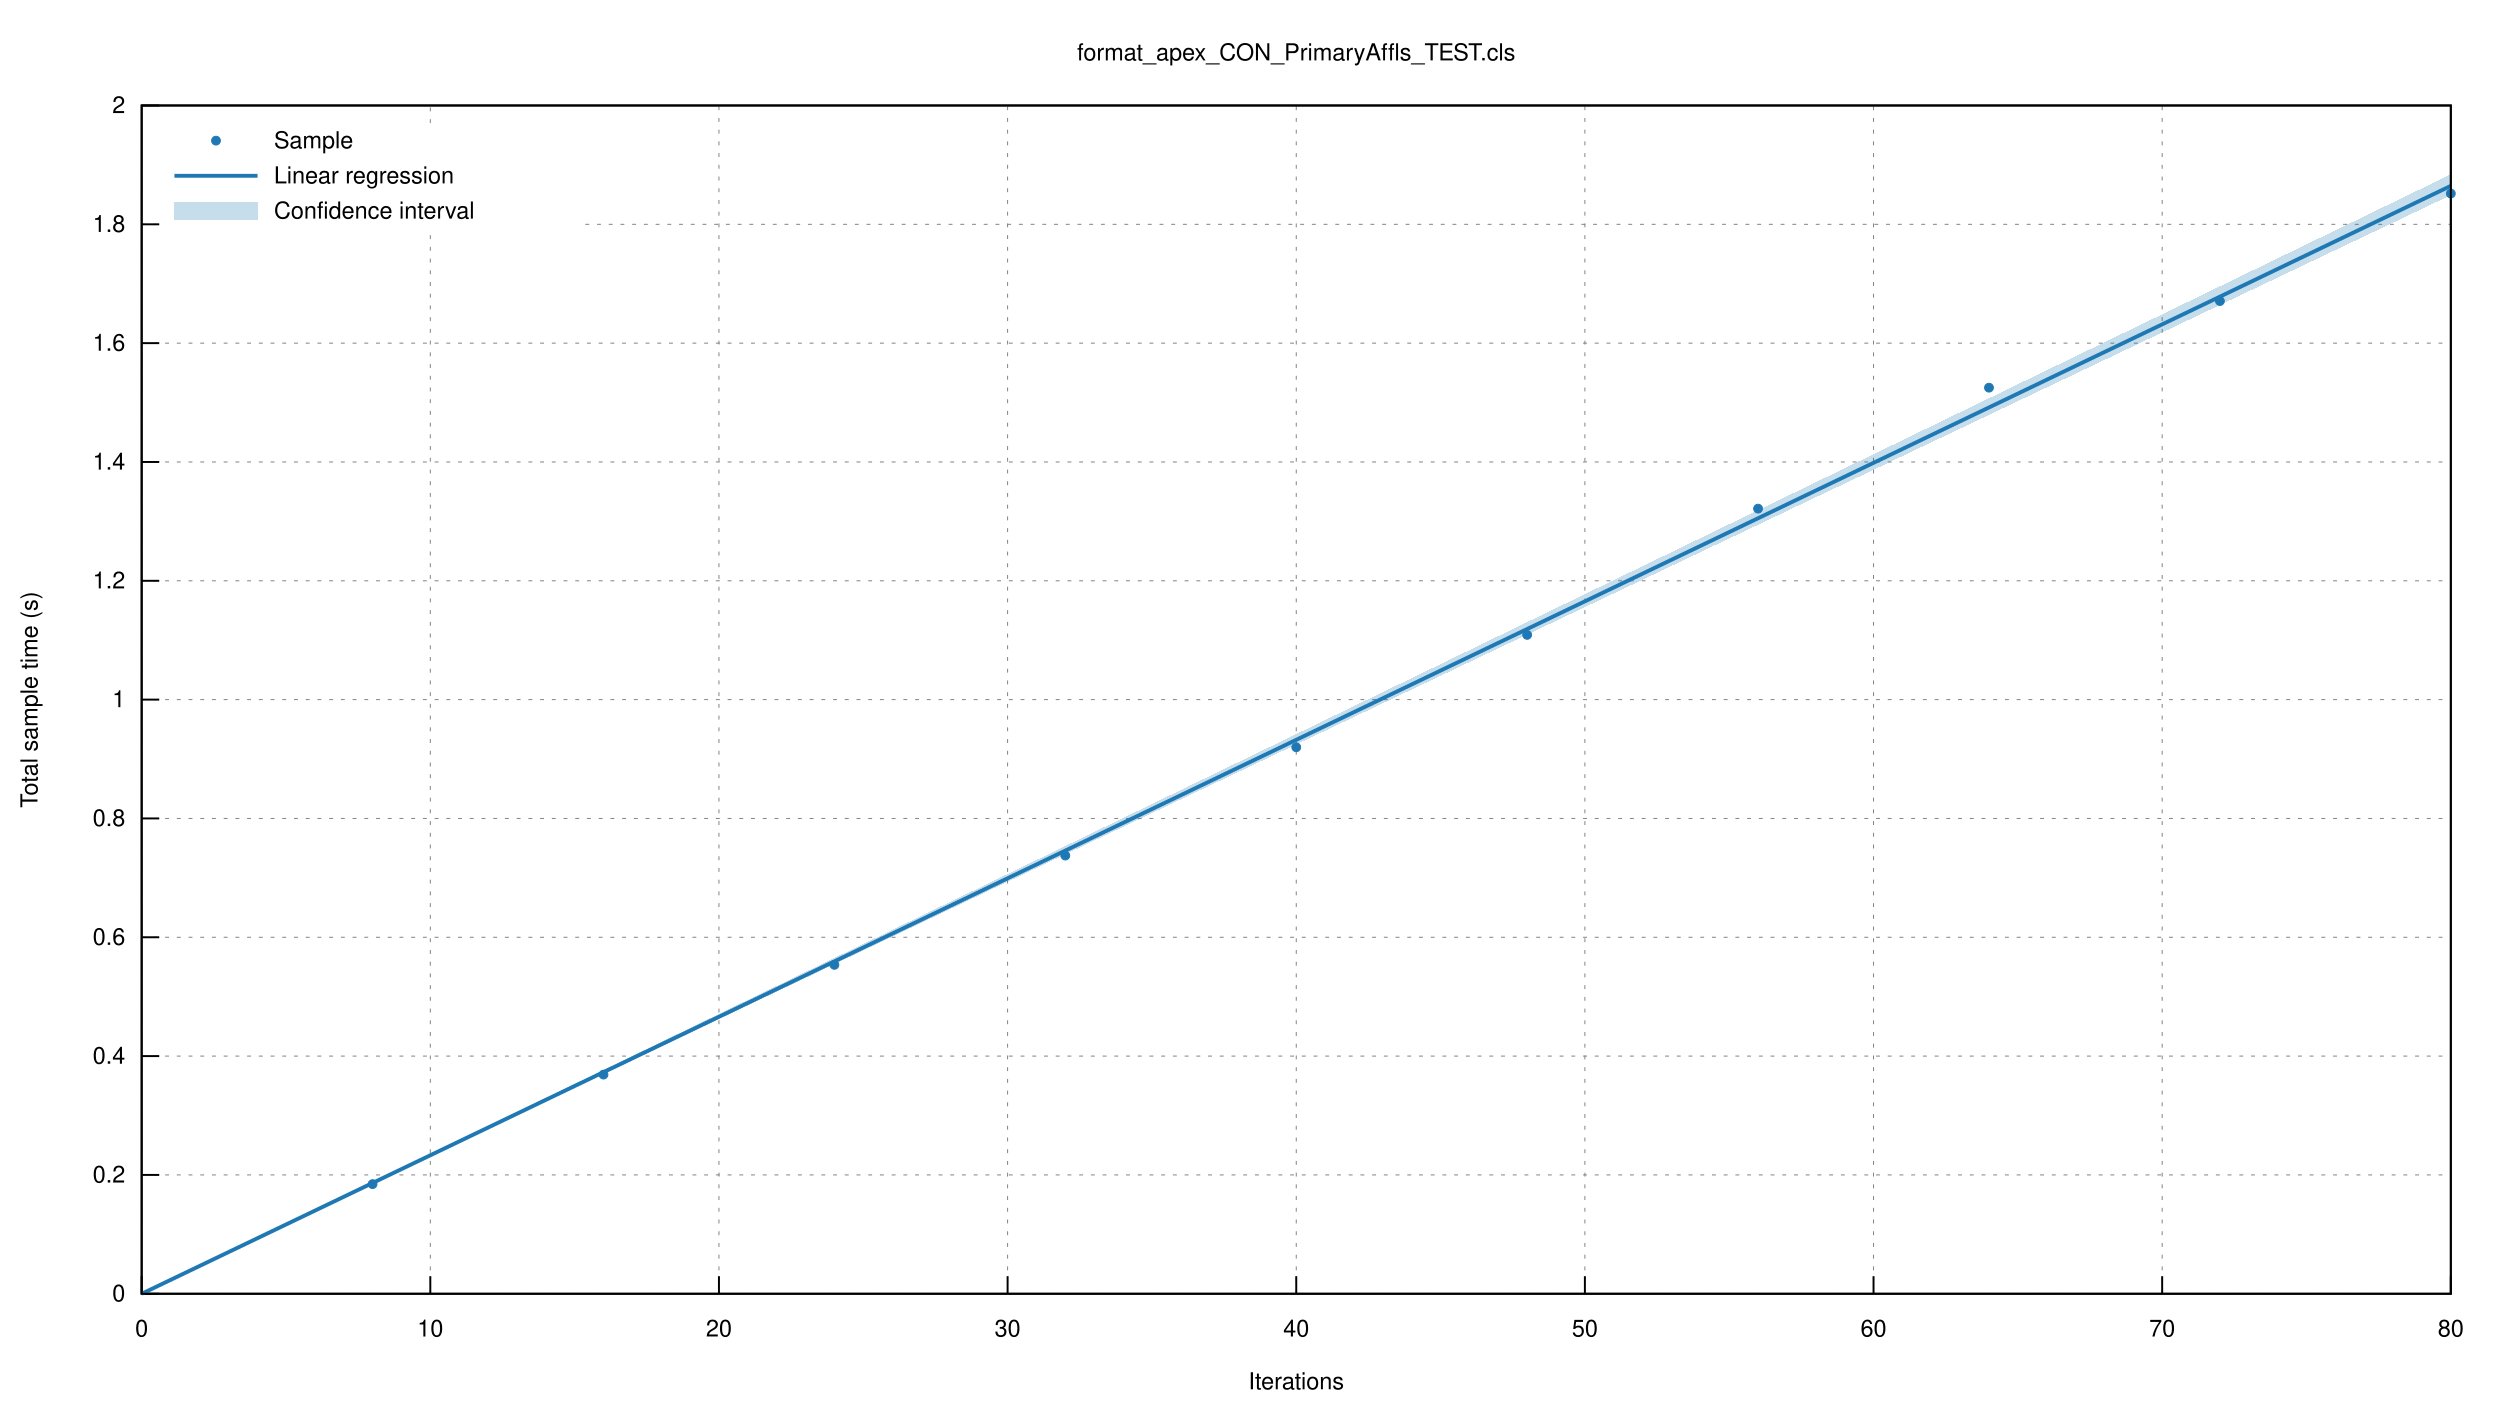
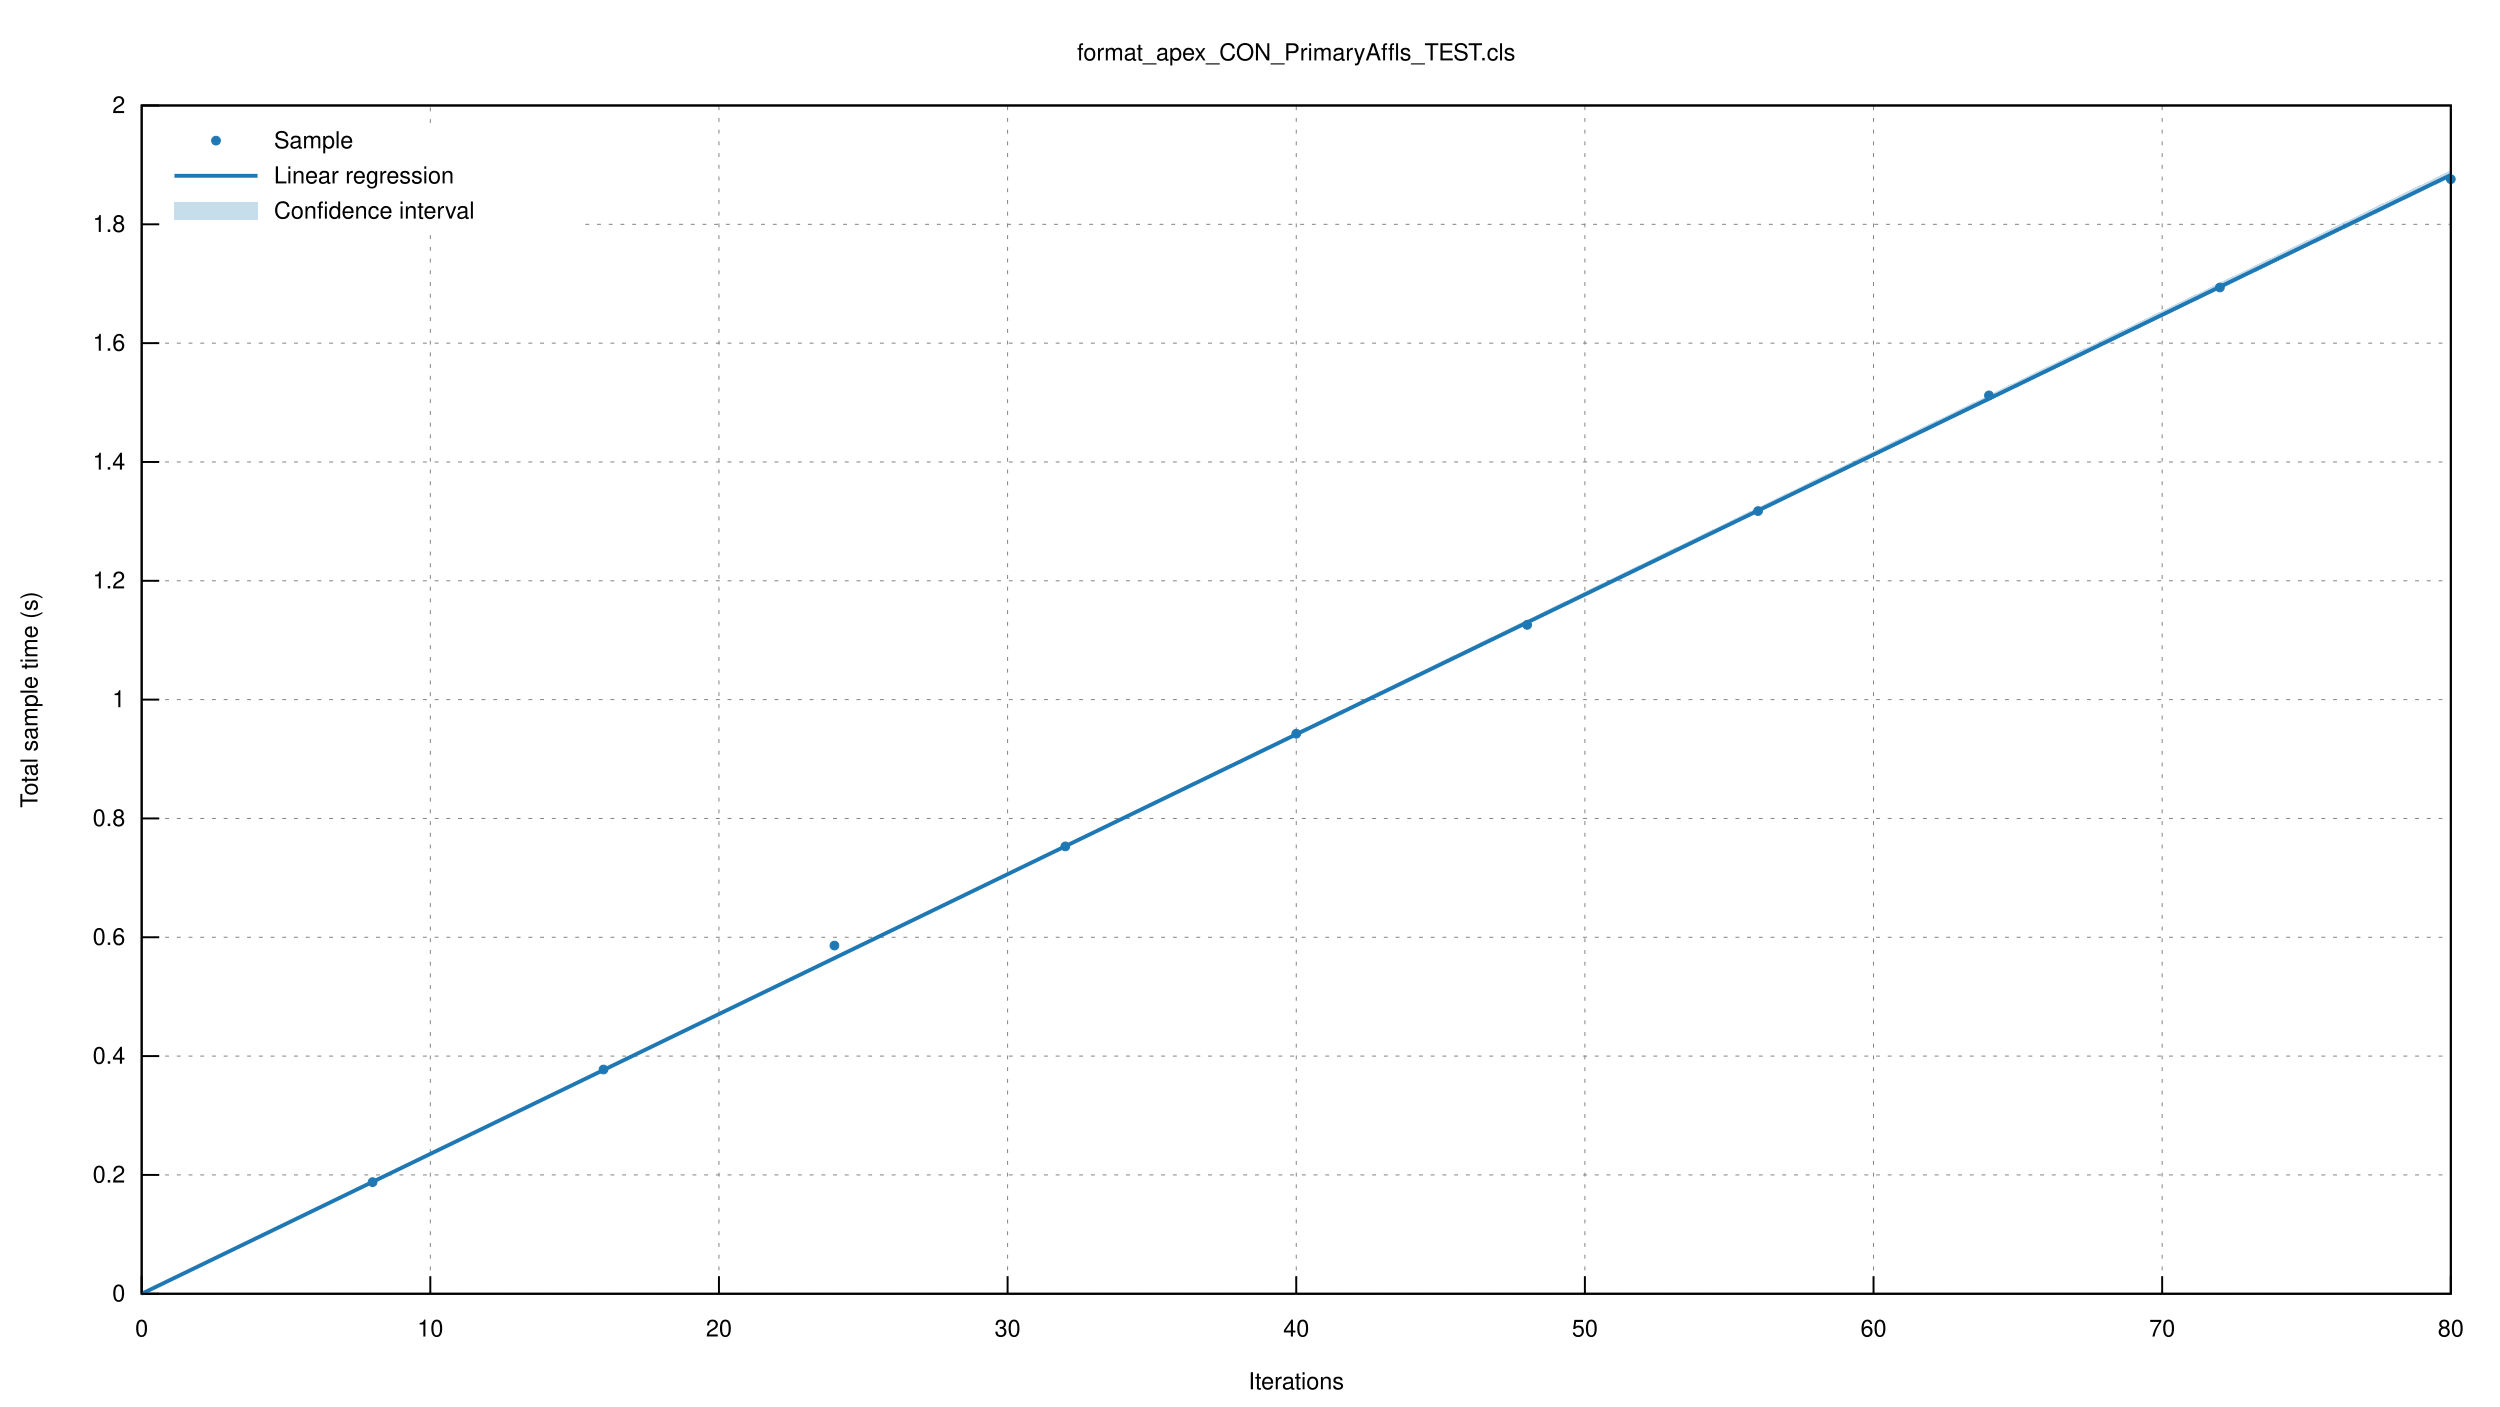
<svg xmlns="http://www.w3.org/2000/svg" xmlns:xlink="http://www.w3.org/1999/xlink" viewBox="0 0 1280 720">
  <g id="gnuplot_canvas">
    <rect x="0" y="0" width="1280" height="720" fill="none" />
    <defs>
      <circle id="gpDot" r="0.5" stroke-width="0.5" stroke="currentColor" />
      <path id="gpPt0" stroke-width="0.222" stroke="currentColor" d="M-1,0 h2 M0,-1 v2" />
      <path id="gpPt1" stroke-width="0.222" stroke="currentColor" d="M-1,-1 L1,1 M1,-1 L-1,1" />
      <path id="gpPt2" stroke-width="0.222" stroke="currentColor" d="M-1,0 L1,0 M0,-1 L0,1 M-1,-1 L1,1 M-1,1 L1,-1" />
      <rect id="gpPt3" stroke-width="0.222" stroke="currentColor" x="-1" y="-1" width="2" height="2" />
      <rect id="gpPt4" stroke-width="0.222" stroke="currentColor" fill="currentColor" x="-1" y="-1" width="2" height="2" />
      <circle id="gpPt5" stroke-width="0.222" stroke="currentColor" cx="0" cy="0" r="1" />
      <use xlink:href="#gpPt5" id="gpPt6" fill="currentColor" stroke="none" />
      <path id="gpPt7" stroke-width="0.222" stroke="currentColor" d="M0,-1.33 L-1.33,0.67 L1.33,0.67 z" />
      <use xlink:href="#gpPt7" id="gpPt8" fill="currentColor" stroke="none" />
      <use xlink:href="#gpPt7" id="gpPt9" stroke="currentColor" transform="rotate(180)" />
      <use xlink:href="#gpPt9" id="gpPt10" fill="currentColor" stroke="none" />
      <use xlink:href="#gpPt3" id="gpPt11" stroke="currentColor" transform="rotate(45)" />
      <use xlink:href="#gpPt11" id="gpPt12" fill="currentColor" stroke="none" />
      <path id="gpPt13" stroke-width="0.222" stroke="currentColor" d="M0,1.330 L1.265,0.411 L0.782,-1.067 L-0.782,-1.076 L-1.265,0.411 z" />
      <use xlink:href="#gpPt13" id="gpPt14" fill="currentColor" stroke="none" />
      <filter id="textbox" filterUnits="objectBoundingBox" x="0" y="0" height="1" width="1">
        <feFlood flood-color="white" flood-opacity="1" result="bgnd" />
        <feComposite in="SourceGraphic" in2="bgnd" operator="atop" />
      </filter>
      <filter id="greybox" filterUnits="objectBoundingBox" x="0" y="0" height="1" width="1">
        <feFlood flood-color="lightgrey" flood-opacity="1" result="grey" />
        <feComposite in="SourceGraphic" in2="grey" operator="atop" />
      </filter>
    </defs>
    <g fill="none" color="white" stroke="currentColor" stroke-width="1.00" stroke-linecap="butt" stroke-linejoin="miter">
</g>
    <g fill="none" color="black" stroke="currentColor" stroke-width="1.00" stroke-linecap="butt" stroke-linejoin="miter">
</g>
    <g fill="none" color="black" stroke="black" stroke-width="0.50" stroke-linecap="butt" stroke-linejoin="miter">
</g>
    <g fill="none" color="gray" stroke="currentColor" stroke-width="0.50" stroke-linecap="butt" stroke-linejoin="miter">
      <path stroke="gray" stroke-dasharray="2,4" class="gridline" d="M72.53,662.40 L1254.82,662.40  " />
    </g>
    <g fill="none" color="gray" stroke="gray" stroke-width="1.00" stroke-linecap="butt" stroke-linejoin="miter">
</g>
    <g fill="none" color="black" stroke="currentColor" stroke-width="1.00" stroke-linecap="butt" stroke-linejoin="miter">
      <path stroke="black" d="M72.53,662.40 L81.53,662.40  " />
      <g transform="translate(64.14,666.30)" stroke="none" fill="black" font-family="Helvetica" font-size="12.00" text-anchor="end">
        <text>
          <tspan font-family="Helvetica"> 0</tspan>
        </text>
      </g>
    </g>
    <g fill="none" color="black" stroke="currentColor" stroke-width="1.00" stroke-linecap="butt" stroke-linejoin="miter">
</g>
    <g fill="none" color="black" stroke="black" stroke-width="0.50" stroke-linecap="butt" stroke-linejoin="miter">
</g>
    <g fill="none" color="gray" stroke="currentColor" stroke-width="0.50" stroke-linecap="butt" stroke-linejoin="miter">
      <path stroke="gray" stroke-dasharray="2,4" class="gridline" d="M72.53,601.56 L1254.82,601.56  " />
    </g>
    <g fill="none" color="gray" stroke="gray" stroke-width="1.00" stroke-linecap="butt" stroke-linejoin="miter">
</g>
    <g fill="none" color="black" stroke="currentColor" stroke-width="1.00" stroke-linecap="butt" stroke-linejoin="miter">
      <path stroke="black" d="M72.53,601.56 L81.53,601.56  " />
      <g transform="translate(64.14,605.46)" stroke="none" fill="black" font-family="Helvetica" font-size="12.00" text-anchor="end">
        <text>
          <tspan font-family="Helvetica"> 0.2</tspan>
        </text>
      </g>
    </g>
    <g fill="none" color="black" stroke="currentColor" stroke-width="1.00" stroke-linecap="butt" stroke-linejoin="miter">
</g>
    <g fill="none" color="black" stroke="black" stroke-width="0.50" stroke-linecap="butt" stroke-linejoin="miter">
</g>
    <g fill="none" color="gray" stroke="currentColor" stroke-width="0.50" stroke-linecap="butt" stroke-linejoin="miter">
      <path stroke="gray" stroke-dasharray="2,4" class="gridline" d="M72.53,540.72 L1254.82,540.72  " />
    </g>
    <g fill="none" color="gray" stroke="gray" stroke-width="1.00" stroke-linecap="butt" stroke-linejoin="miter">
</g>
    <g fill="none" color="black" stroke="currentColor" stroke-width="1.00" stroke-linecap="butt" stroke-linejoin="miter">
      <path stroke="black" d="M72.53,540.72 L81.53,540.72  " />
      <g transform="translate(64.14,544.62)" stroke="none" fill="black" font-family="Helvetica" font-size="12.00" text-anchor="end">
        <text>
          <tspan font-family="Helvetica"> 0.4</tspan>
        </text>
      </g>
    </g>
    <g fill="none" color="black" stroke="currentColor" stroke-width="1.00" stroke-linecap="butt" stroke-linejoin="miter">
</g>
    <g fill="none" color="black" stroke="black" stroke-width="0.50" stroke-linecap="butt" stroke-linejoin="miter">
</g>
    <g fill="none" color="gray" stroke="currentColor" stroke-width="0.50" stroke-linecap="butt" stroke-linejoin="miter">
      <path stroke="gray" stroke-dasharray="2,4" class="gridline" d="M72.53,479.88 L1254.82,479.88  " />
    </g>
    <g fill="none" color="gray" stroke="gray" stroke-width="1.00" stroke-linecap="butt" stroke-linejoin="miter">
</g>
    <g fill="none" color="black" stroke="currentColor" stroke-width="1.00" stroke-linecap="butt" stroke-linejoin="miter">
      <path stroke="black" d="M72.53,479.88 L81.53,479.88  " />
      <g transform="translate(64.14,483.78)" stroke="none" fill="black" font-family="Helvetica" font-size="12.00" text-anchor="end">
        <text>
          <tspan font-family="Helvetica"> 0.6</tspan>
        </text>
      </g>
    </g>
    <g fill="none" color="black" stroke="currentColor" stroke-width="1.00" stroke-linecap="butt" stroke-linejoin="miter">
</g>
    <g fill="none" color="black" stroke="black" stroke-width="0.50" stroke-linecap="butt" stroke-linejoin="miter">
</g>
    <g fill="none" color="gray" stroke="currentColor" stroke-width="0.50" stroke-linecap="butt" stroke-linejoin="miter">
      <path stroke="gray" stroke-dasharray="2,4" class="gridline" d="M72.53,419.04 L1254.82,419.04  " />
    </g>
    <g fill="none" color="gray" stroke="gray" stroke-width="1.00" stroke-linecap="butt" stroke-linejoin="miter">
</g>
    <g fill="none" color="black" stroke="currentColor" stroke-width="1.00" stroke-linecap="butt" stroke-linejoin="miter">
      <path stroke="black" d="M72.53,419.04 L81.53,419.04  " />
      <g transform="translate(64.14,422.94)" stroke="none" fill="black" font-family="Helvetica" font-size="12.00" text-anchor="end">
        <text>
          <tspan font-family="Helvetica"> 0.8</tspan>
        </text>
      </g>
    </g>
    <g fill="none" color="black" stroke="currentColor" stroke-width="1.00" stroke-linecap="butt" stroke-linejoin="miter">
</g>
    <g fill="none" color="black" stroke="black" stroke-width="0.50" stroke-linecap="butt" stroke-linejoin="miter">
</g>
    <g fill="none" color="gray" stroke="currentColor" stroke-width="0.50" stroke-linecap="butt" stroke-linejoin="miter">
      <path stroke="gray" stroke-dasharray="2,4" class="gridline" d="M72.53,358.20 L1254.82,358.20  " />
    </g>
    <g fill="none" color="gray" stroke="gray" stroke-width="1.00" stroke-linecap="butt" stroke-linejoin="miter">
</g>
    <g fill="none" color="black" stroke="currentColor" stroke-width="1.00" stroke-linecap="butt" stroke-linejoin="miter">
      <path stroke="black" d="M72.53,358.20 L81.53,358.20  " />
      <g transform="translate(64.14,362.10)" stroke="none" fill="black" font-family="Helvetica" font-size="12.00" text-anchor="end">
        <text>
          <tspan font-family="Helvetica"> 1</tspan>
        </text>
      </g>
    </g>
    <g fill="none" color="black" stroke="currentColor" stroke-width="1.00" stroke-linecap="butt" stroke-linejoin="miter">
</g>
    <g fill="none" color="black" stroke="black" stroke-width="0.50" stroke-linecap="butt" stroke-linejoin="miter">
</g>
    <g fill="none" color="gray" stroke="currentColor" stroke-width="0.50" stroke-linecap="butt" stroke-linejoin="miter">
      <path stroke="gray" stroke-dasharray="2,4" class="gridline" d="M72.53,297.37 L1254.82,297.37  " />
    </g>
    <g fill="none" color="gray" stroke="gray" stroke-width="1.00" stroke-linecap="butt" stroke-linejoin="miter">
</g>
    <g fill="none" color="black" stroke="currentColor" stroke-width="1.00" stroke-linecap="butt" stroke-linejoin="miter">
      <path stroke="black" d="M72.53,297.37 L81.53,297.37  " />
      <g transform="translate(64.14,301.27)" stroke="none" fill="black" font-family="Helvetica" font-size="12.00" text-anchor="end">
        <text>
          <tspan font-family="Helvetica"> 1.2</tspan>
        </text>
      </g>
    </g>
    <g fill="none" color="black" stroke="currentColor" stroke-width="1.00" stroke-linecap="butt" stroke-linejoin="miter">
</g>
    <g fill="none" color="black" stroke="black" stroke-width="0.50" stroke-linecap="butt" stroke-linejoin="miter">
</g>
    <g fill="none" color="gray" stroke="currentColor" stroke-width="0.50" stroke-linecap="butt" stroke-linejoin="miter">
      <path stroke="gray" stroke-dasharray="2,4" class="gridline" d="M72.53,236.53 L1254.82,236.53  " />
    </g>
    <g fill="none" color="gray" stroke="gray" stroke-width="1.00" stroke-linecap="butt" stroke-linejoin="miter">
</g>
    <g fill="none" color="black" stroke="currentColor" stroke-width="1.00" stroke-linecap="butt" stroke-linejoin="miter">
      <path stroke="black" d="M72.53,236.53 L81.53,236.53  " />
      <g transform="translate(64.14,240.43)" stroke="none" fill="black" font-family="Helvetica" font-size="12.00" text-anchor="end">
        <text>
          <tspan font-family="Helvetica"> 1.4</tspan>
        </text>
      </g>
    </g>
    <g fill="none" color="black" stroke="currentColor" stroke-width="1.00" stroke-linecap="butt" stroke-linejoin="miter">
</g>
    <g fill="none" color="black" stroke="black" stroke-width="0.50" stroke-linecap="butt" stroke-linejoin="miter">
</g>
    <g fill="none" color="gray" stroke="currentColor" stroke-width="0.50" stroke-linecap="butt" stroke-linejoin="miter">
      <path stroke="gray" stroke-dasharray="2,4" class="gridline" d="M72.53,175.69 L1254.82,175.69  " />
    </g>
    <g fill="none" color="gray" stroke="gray" stroke-width="1.00" stroke-linecap="butt" stroke-linejoin="miter">
</g>
    <g fill="none" color="black" stroke="currentColor" stroke-width="1.00" stroke-linecap="butt" stroke-linejoin="miter">
      <path stroke="black" d="M72.53,175.69 L81.53,175.69  " />
      <g transform="translate(64.14,179.59)" stroke="none" fill="black" font-family="Helvetica" font-size="12.00" text-anchor="end">
        <text>
          <tspan font-family="Helvetica"> 1.6</tspan>
        </text>
      </g>
    </g>
    <g fill="none" color="black" stroke="currentColor" stroke-width="1.00" stroke-linecap="butt" stroke-linejoin="miter">
</g>
    <g fill="none" color="black" stroke="black" stroke-width="0.50" stroke-linecap="butt" stroke-linejoin="miter">
</g>
    <g fill="none" color="gray" stroke="currentColor" stroke-width="0.50" stroke-linecap="butt" stroke-linejoin="miter">
      <path stroke="gray" stroke-dasharray="2,4" class="gridline" d="M72.53,114.85 L80.92,114.85 M299.67,114.85 L1254.82,114.85  " />
    </g>
    <g fill="none" color="gray" stroke="gray" stroke-width="1.00" stroke-linecap="butt" stroke-linejoin="miter">
</g>
    <g fill="none" color="black" stroke="currentColor" stroke-width="1.00" stroke-linecap="butt" stroke-linejoin="miter">
      <path stroke="black" d="M72.53,114.85 L81.53,114.85  " />
      <g transform="translate(64.14,118.75)" stroke="none" fill="black" font-family="Helvetica" font-size="12.00" text-anchor="end">
        <text>
          <tspan font-family="Helvetica"> 1.8</tspan>
        </text>
      </g>
    </g>
    <g fill="none" color="black" stroke="currentColor" stroke-width="1.00" stroke-linecap="butt" stroke-linejoin="miter">
</g>
    <g fill="none" color="black" stroke="black" stroke-width="0.50" stroke-linecap="butt" stroke-linejoin="miter">
</g>
    <g fill="none" color="gray" stroke="currentColor" stroke-width="0.50" stroke-linecap="butt" stroke-linejoin="miter">
      <path stroke="gray" stroke-dasharray="2,4" class="gridline" d="M72.53,54.01 L1254.82,54.01  " />
    </g>
    <g fill="none" color="gray" stroke="gray" stroke-width="1.00" stroke-linecap="butt" stroke-linejoin="miter">
</g>
    <g fill="none" color="black" stroke="currentColor" stroke-width="1.00" stroke-linecap="butt" stroke-linejoin="miter">
      <path stroke="black" d="M72.53,54.01 L81.53,54.01  " />
      <g transform="translate(64.14,57.91)" stroke="none" fill="black" font-family="Helvetica" font-size="12.00" text-anchor="end">
        <text>
          <tspan font-family="Helvetica"> 2</tspan>
        </text>
      </g>
    </g>
    <g fill="none" color="black" stroke="currentColor" stroke-width="1.00" stroke-linecap="butt" stroke-linejoin="miter">
</g>
    <g fill="none" color="black" stroke="black" stroke-width="0.50" stroke-linecap="butt" stroke-linejoin="miter">
</g>
    <g fill="none" color="gray" stroke="currentColor" stroke-width="0.50" stroke-linecap="butt" stroke-linejoin="miter">
      <path stroke="gray" stroke-dasharray="2,4" class="gridline" d="M72.53,662.40 L72.53,54.01  " />
    </g>
    <g fill="none" color="gray" stroke="gray" stroke-width="1.00" stroke-linecap="butt" stroke-linejoin="miter">
</g>
    <g fill="none" color="black" stroke="currentColor" stroke-width="1.00" stroke-linecap="butt" stroke-linejoin="miter">
      <path stroke="black" d="M72.53,662.40 L72.53,653.40  " />
      <g transform="translate(72.53,684.30)" stroke="none" fill="black" font-family="Helvetica" font-size="12.00" text-anchor="middle">
        <text>
          <tspan font-family="Helvetica"> 0</tspan>
        </text>
      </g>
    </g>
    <g fill="none" color="black" stroke="currentColor" stroke-width="1.00" stroke-linecap="butt" stroke-linejoin="miter">
</g>
    <g fill="none" color="black" stroke="black" stroke-width="0.50" stroke-linecap="butt" stroke-linejoin="miter">
</g>
    <g fill="none" color="gray" stroke="currentColor" stroke-width="0.50" stroke-linecap="butt" stroke-linejoin="miter">
      <path stroke="gray" stroke-dasharray="2,4" class="gridline" d="M220.32,662.40 L220.32,117.01 M220.32,63.01 L220.32,54.01  " />
    </g>
    <g fill="none" color="gray" stroke="gray" stroke-width="1.00" stroke-linecap="butt" stroke-linejoin="miter">
</g>
    <g fill="none" color="black" stroke="currentColor" stroke-width="1.00" stroke-linecap="butt" stroke-linejoin="miter">
      <path stroke="black" d="M220.32,662.40 L220.32,653.40  " />
      <g transform="translate(220.32,684.30)" stroke="none" fill="black" font-family="Helvetica" font-size="12.00" text-anchor="middle">
        <text>
          <tspan font-family="Helvetica"> 10</tspan>
        </text>
      </g>
    </g>
    <g fill="none" color="black" stroke="currentColor" stroke-width="1.00" stroke-linecap="butt" stroke-linejoin="miter">
</g>
    <g fill="none" color="black" stroke="black" stroke-width="0.50" stroke-linecap="butt" stroke-linejoin="miter">
</g>
    <g fill="none" color="gray" stroke="currentColor" stroke-width="0.50" stroke-linecap="butt" stroke-linejoin="miter">
      <path stroke="gray" stroke-dasharray="2,4" class="gridline" d="M368.10,662.40 L368.10,54.01  " />
    </g>
    <g fill="none" color="gray" stroke="gray" stroke-width="1.00" stroke-linecap="butt" stroke-linejoin="miter">
</g>
    <g fill="none" color="black" stroke="currentColor" stroke-width="1.00" stroke-linecap="butt" stroke-linejoin="miter">
      <path stroke="black" d="M368.10,662.40 L368.10,653.40  " />
      <g transform="translate(368.10,684.30)" stroke="none" fill="black" font-family="Helvetica" font-size="12.00" text-anchor="middle">
        <text>
          <tspan font-family="Helvetica"> 20</tspan>
        </text>
      </g>
    </g>
    <g fill="none" color="black" stroke="currentColor" stroke-width="1.00" stroke-linecap="butt" stroke-linejoin="miter">
</g>
    <g fill="none" color="black" stroke="black" stroke-width="0.50" stroke-linecap="butt" stroke-linejoin="miter">
</g>
    <g fill="none" color="gray" stroke="currentColor" stroke-width="0.50" stroke-linecap="butt" stroke-linejoin="miter">
      <path stroke="gray" stroke-dasharray="2,4" class="gridline" d="M515.89,662.40 L515.89,54.01  " />
    </g>
    <g fill="none" color="gray" stroke="gray" stroke-width="1.00" stroke-linecap="butt" stroke-linejoin="miter">
</g>
    <g fill="none" color="black" stroke="currentColor" stroke-width="1.00" stroke-linecap="butt" stroke-linejoin="miter">
      <path stroke="black" d="M515.89,662.40 L515.89,653.40  " />
      <g transform="translate(515.89,684.30)" stroke="none" fill="black" font-family="Helvetica" font-size="12.00" text-anchor="middle">
        <text>
          <tspan font-family="Helvetica"> 30</tspan>
        </text>
      </g>
    </g>
    <g fill="none" color="black" stroke="currentColor" stroke-width="1.00" stroke-linecap="butt" stroke-linejoin="miter">
</g>
    <g fill="none" color="black" stroke="black" stroke-width="0.50" stroke-linecap="butt" stroke-linejoin="miter">
</g>
    <g fill="none" color="gray" stroke="currentColor" stroke-width="0.50" stroke-linecap="butt" stroke-linejoin="miter">
      <path stroke="gray" stroke-dasharray="2,4" class="gridline" d="M663.68,662.40 L663.68,54.01  " />
    </g>
    <g fill="none" color="gray" stroke="gray" stroke-width="1.00" stroke-linecap="butt" stroke-linejoin="miter">
</g>
    <g fill="none" color="black" stroke="currentColor" stroke-width="1.00" stroke-linecap="butt" stroke-linejoin="miter">
      <path stroke="black" d="M663.68,662.40 L663.68,653.40  " />
      <g transform="translate(663.68,684.30)" stroke="none" fill="black" font-family="Helvetica" font-size="12.00" text-anchor="middle">
        <text>
          <tspan font-family="Helvetica"> 40</tspan>
        </text>
      </g>
    </g>
    <g fill="none" color="black" stroke="currentColor" stroke-width="1.00" stroke-linecap="butt" stroke-linejoin="miter">
</g>
    <g fill="none" color="black" stroke="black" stroke-width="0.50" stroke-linecap="butt" stroke-linejoin="miter">
</g>
    <g fill="none" color="gray" stroke="currentColor" stroke-width="0.50" stroke-linecap="butt" stroke-linejoin="miter">
      <path stroke="gray" stroke-dasharray="2,4" class="gridline" d="M811.46,662.40 L811.46,54.01  " />
    </g>
    <g fill="none" color="gray" stroke="gray" stroke-width="1.00" stroke-linecap="butt" stroke-linejoin="miter">
</g>
    <g fill="none" color="black" stroke="currentColor" stroke-width="1.00" stroke-linecap="butt" stroke-linejoin="miter">
      <path stroke="black" d="M811.46,662.40 L811.46,653.40  " />
      <g transform="translate(811.46,684.30)" stroke="none" fill="black" font-family="Helvetica" font-size="12.00" text-anchor="middle">
        <text>
          <tspan font-family="Helvetica"> 50</tspan>
        </text>
      </g>
    </g>
    <g fill="none" color="black" stroke="currentColor" stroke-width="1.00" stroke-linecap="butt" stroke-linejoin="miter">
</g>
    <g fill="none" color="black" stroke="black" stroke-width="0.50" stroke-linecap="butt" stroke-linejoin="miter">
</g>
    <g fill="none" color="gray" stroke="currentColor" stroke-width="0.50" stroke-linecap="butt" stroke-linejoin="miter">
      <path stroke="gray" stroke-dasharray="2,4" class="gridline" d="M959.25,662.40 L959.25,54.01  " />
    </g>
    <g fill="none" color="gray" stroke="gray" stroke-width="1.00" stroke-linecap="butt" stroke-linejoin="miter">
</g>
    <g fill="none" color="black" stroke="currentColor" stroke-width="1.00" stroke-linecap="butt" stroke-linejoin="miter">
      <path stroke="black" d="M959.25,662.40 L959.25,653.40  " />
      <g transform="translate(959.25,684.30)" stroke="none" fill="black" font-family="Helvetica" font-size="12.00" text-anchor="middle">
        <text>
          <tspan font-family="Helvetica"> 60</tspan>
        </text>
      </g>
    </g>
    <g fill="none" color="black" stroke="currentColor" stroke-width="1.00" stroke-linecap="butt" stroke-linejoin="miter">
</g>
    <g fill="none" color="black" stroke="black" stroke-width="0.50" stroke-linecap="butt" stroke-linejoin="miter">
</g>
    <g fill="none" color="gray" stroke="currentColor" stroke-width="0.50" stroke-linecap="butt" stroke-linejoin="miter">
      <path stroke="gray" stroke-dasharray="2,4" class="gridline" d="M1107.03,662.40 L1107.03,54.01  " />
    </g>
    <g fill="none" color="gray" stroke="gray" stroke-width="1.00" stroke-linecap="butt" stroke-linejoin="miter">
</g>
    <g fill="none" color="black" stroke="currentColor" stroke-width="1.00" stroke-linecap="butt" stroke-linejoin="miter">
      <path stroke="black" d="M1107.03,662.40 L1107.03,653.40  " />
      <g transform="translate(1107.03,684.30)" stroke="none" fill="black" font-family="Helvetica" font-size="12.00" text-anchor="middle">
        <text>
          <tspan font-family="Helvetica"> 70</tspan>
        </text>
      </g>
    </g>
    <g fill="none" color="black" stroke="currentColor" stroke-width="1.00" stroke-linecap="butt" stroke-linejoin="miter">
</g>
    <g fill="none" color="black" stroke="black" stroke-width="0.50" stroke-linecap="butt" stroke-linejoin="miter">
</g>
    <g fill="none" color="gray" stroke="currentColor" stroke-width="0.50" stroke-linecap="butt" stroke-linejoin="miter">
      <path stroke="gray" stroke-dasharray="2,4" class="gridline" d="M1254.82,662.40 L1254.82,54.01  " />
    </g>
    <g fill="none" color="gray" stroke="gray" stroke-width="1.00" stroke-linecap="butt" stroke-linejoin="miter">
</g>
    <g fill="none" color="black" stroke="currentColor" stroke-width="1.00" stroke-linecap="butt" stroke-linejoin="miter">
      <path stroke="black" d="M1254.82,662.40 L1254.82,653.40  " />
      <g transform="translate(1254.82,684.30)" stroke="none" fill="black" font-family="Helvetica" font-size="12.00" text-anchor="middle">
        <text>
          <tspan font-family="Helvetica"> 80</tspan>
        </text>
      </g>
    </g>
    <g fill="none" color="black" stroke="currentColor" stroke-width="1.00" stroke-linecap="butt" stroke-linejoin="miter">
</g>
    <g fill="none" color="black" stroke="currentColor" stroke-width="1.00" stroke-linecap="butt" stroke-linejoin="miter">
      <path stroke="black" d="M72.53,54.01 L72.53,662.40 L1254.82,662.40 L1254.82,54.01 L72.53,54.01 Z  " />
    </g>
    <g fill="none" color="black" stroke="currentColor" stroke-width="1.00" stroke-linecap="butt" stroke-linejoin="miter">
      <g transform="translate(19.18,358.21) rotate(270)" stroke="none" fill="black" font-family="Helvetica" font-size="12.00" text-anchor="middle">
        <text>
          <tspan font-family="Helvetica">Total sample time (s)</tspan>
        </text>
      </g>
    </g>
    <g fill="none" color="black" stroke="currentColor" stroke-width="1.00" stroke-linecap="butt" stroke-linejoin="miter">
      <g transform="translate(663.67,711.30)" stroke="none" fill="black" font-family="Helvetica" font-size="12.00" text-anchor="middle">
        <text>
          <tspan font-family="Helvetica">Iterations</tspan>
        </text>
      </g>
    </g>
    <g fill="none" color="black" stroke="currentColor" stroke-width="1.00" stroke-linecap="butt" stroke-linejoin="miter">
</g>
    <g id="gnuplot_plot_1">
      <g fill="none" color="black" stroke="currentColor" stroke-width="1.00" stroke-linecap="butt" stroke-linejoin="miter">
        <g transform="translate(140.26,75.91)" stroke="none" fill="black" font-family="Helvetica" font-size="12.00" text-anchor="start">
          <text>
            <tspan font-family="Helvetica">Sample</tspan>
          </text>
        </g>
      </g>
      <g fill="none" color="black" stroke="currentColor" stroke-width="1.00" stroke-linecap="butt" stroke-linejoin="miter">
-         <use xlink:href="#gpPt6" transform="translate(190.76,606.27) scale(2.25)" color="rgb( 31, 120, 180)" />
-         <use xlink:href="#gpPt6" transform="translate(308.99,550.20) scale(2.25)" color="rgb( 31, 120, 180)" />
-         <use xlink:href="#gpPt6" transform="translate(427.22,494.00) scale(2.25)" color="rgb( 31, 120, 180)" />
-         <use xlink:href="#gpPt6" transform="translate(545.45,438.05) scale(2.25)" color="rgb( 31, 120, 180)" />
-         <use xlink:href="#gpPt6" transform="translate(663.68,382.61) scale(2.25)" color="rgb( 31, 120, 180)" />
-         <use xlink:href="#gpPt6" transform="translate(781.90,325.06) scale(2.25)" color="rgb( 31, 120, 180)" />
-         <use xlink:href="#gpPt6" transform="translate(900.13,260.42) scale(2.25)" color="rgb( 31, 120, 180)" />
-         <use xlink:href="#gpPt6" transform="translate(1018.36,198.49) scale(2.25)" color="rgb( 31, 120, 180)" />
-         <use xlink:href="#gpPt6" transform="translate(1136.59,154.13) scale(2.25)" color="rgb( 31, 120, 180)" />
-         <use xlink:href="#gpPt6" transform="translate(1254.82,99.10) scale(2.25)" color="rgb( 31, 120, 180)" />
+         <use xlink:href="#gpPt6" transform="translate(190.76,605.26) scale(2.25)" color="rgb( 31, 120, 180)" />
+         <use xlink:href="#gpPt6" transform="translate(308.99,547.59) scale(2.25)" color="rgb( 31, 120, 180)" />
+         <use xlink:href="#gpPt6" transform="translate(427.22,484.13) scale(2.25)" color="rgb( 31, 120, 180)" />
+         <use xlink:href="#gpPt6" transform="translate(545.45,433.36) scale(2.25)" color="rgb( 31, 120, 180)" />
+         <use xlink:href="#gpPt6" transform="translate(663.68,375.68) scale(2.25)" color="rgb( 31, 120, 180)" />
+         <use xlink:href="#gpPt6" transform="translate(781.90,319.93) scale(2.25)" color="rgb( 31, 120, 180)" />
+         <use xlink:href="#gpPt6" transform="translate(900.13,261.66) scale(2.25)" color="rgb( 31, 120, 180)" />
+         <use xlink:href="#gpPt6" transform="translate(1018.36,202.45) scale(2.25)" color="rgb( 31, 120, 180)" />
+         <use xlink:href="#gpPt6" transform="translate(1136.59,147.19) scale(2.25)" color="rgb( 31, 120, 180)" />
+         <use xlink:href="#gpPt6" transform="translate(1254.82,91.74) scale(2.25)" color="rgb( 31, 120, 180)" />
        <use xlink:href="#gpPt6" transform="translate(110.59,72.01) scale(2.25)" color="rgb( 31, 120, 180)" />
      </g>
    </g>
    <g id="gnuplot_plot_2">
      <g fill="none" color="white" stroke="rgb( 31, 120, 180)" stroke-width="2.00" stroke-linecap="butt" stroke-linejoin="miter">
</g>
      <g fill="none" color="black" stroke="currentColor" stroke-width="2.00" stroke-linecap="butt" stroke-linejoin="miter">
        <g transform="translate(140.26,93.91)" stroke="none" fill="black" font-family="Helvetica" font-size="12.00" text-anchor="start">
          <text>
            <tspan font-family="Helvetica">Linear regression</tspan>
          </text>
        </g>
      </g>
      <g fill="none" color="black" stroke="currentColor" stroke-width="2.00" stroke-linecap="butt" stroke-linejoin="miter">
-         <path stroke="rgb( 31, 120, 180)" d="M89.31,90.01 L131.87,90.01 M72.53,662.40 L1254.82,95.16  " />
+         <path stroke="rgb( 31, 120, 180)" d="M89.31,90.01 L131.87,90.01 M72.53,662.40 L1254.82,89.56  " />
      </g>
    </g>
    <g id="gnuplot_plot_3">
      <g fill="none" color="white" stroke="rgb( 31, 120, 180)" stroke-width="1.00" stroke-linecap="butt" stroke-linejoin="miter">
</g>
      <g fill="none" color="black" stroke="currentColor" stroke-width="1.00" stroke-linecap="butt" stroke-linejoin="miter">
        <g transform="translate(140.26,111.91)" stroke="none" fill="black" font-family="Helvetica" font-size="12.00" text-anchor="start">
          <text>
            <tspan font-family="Helvetica">Confidence interval</tspan>
          </text>
        </g>
      </g>
      <g fill="none" color="black" stroke="currentColor" stroke-width="1.00" stroke-linecap="butt" stroke-linejoin="miter">
        <g stroke="none" shape-rendering="crispEdges">
          <polygon fill="rgb( 31, 120, 180)" fill-opacity="0.25" points="89.31,112.51 131.87,112.51 131.87,103.51 89.31,103.51 " />
          <polygon fill="rgb( 31, 120, 180)" fill-opacity="0.25" points="72.53,662.40 72.53,662.40 72.53,662.40 " />
-           <polygon fill="rgb( 31, 120, 180)" fill-opacity="0.25" points="72.53,662.40 1254.82,99.94 1254.82,89.26 " />
+           <polygon fill="rgb( 31, 120, 180)" fill-opacity="0.25" points="72.53,662.40 1254.82,90.93 1254.82,87.17 " />
        </g>
      </g>
    </g>
    <g fill="none" color="white" stroke="rgb( 31, 120, 180)" stroke-width="2.00" stroke-linecap="butt" stroke-linejoin="miter">
</g>
    <g fill="none" color="black" stroke="currentColor" stroke-width="2.00" stroke-linecap="butt" stroke-linejoin="miter">
</g>
    <g fill="none" color="black" stroke="black" stroke-width="1.00" stroke-linecap="butt" stroke-linejoin="miter">
</g>
    <g fill="none" color="black" stroke="currentColor" stroke-width="1.00" stroke-linecap="butt" stroke-linejoin="miter">
      <path stroke="black" d="M72.53,54.01 L72.53,662.40 L1254.82,662.40 L1254.82,54.01 L72.53,54.01 Z  " />
    </g>
    <g fill="none" color="black" stroke="currentColor" stroke-width="1.00" stroke-linecap="butt" stroke-linejoin="miter">
      <g transform="translate(663.67,30.91)" stroke="none" fill="black" font-family="Helvetica" font-size="12.00" text-anchor="middle">
        <text>
          <tspan font-family="Helvetica">format_apex_CON_PrimaryAffls_TEST.cls</tspan>
        </text>
      </g>
    </g>
    <g fill="none" color="black" stroke="currentColor" stroke-width="1.00" stroke-linecap="butt" stroke-linejoin="miter">
</g>
  </g>
</svg>
